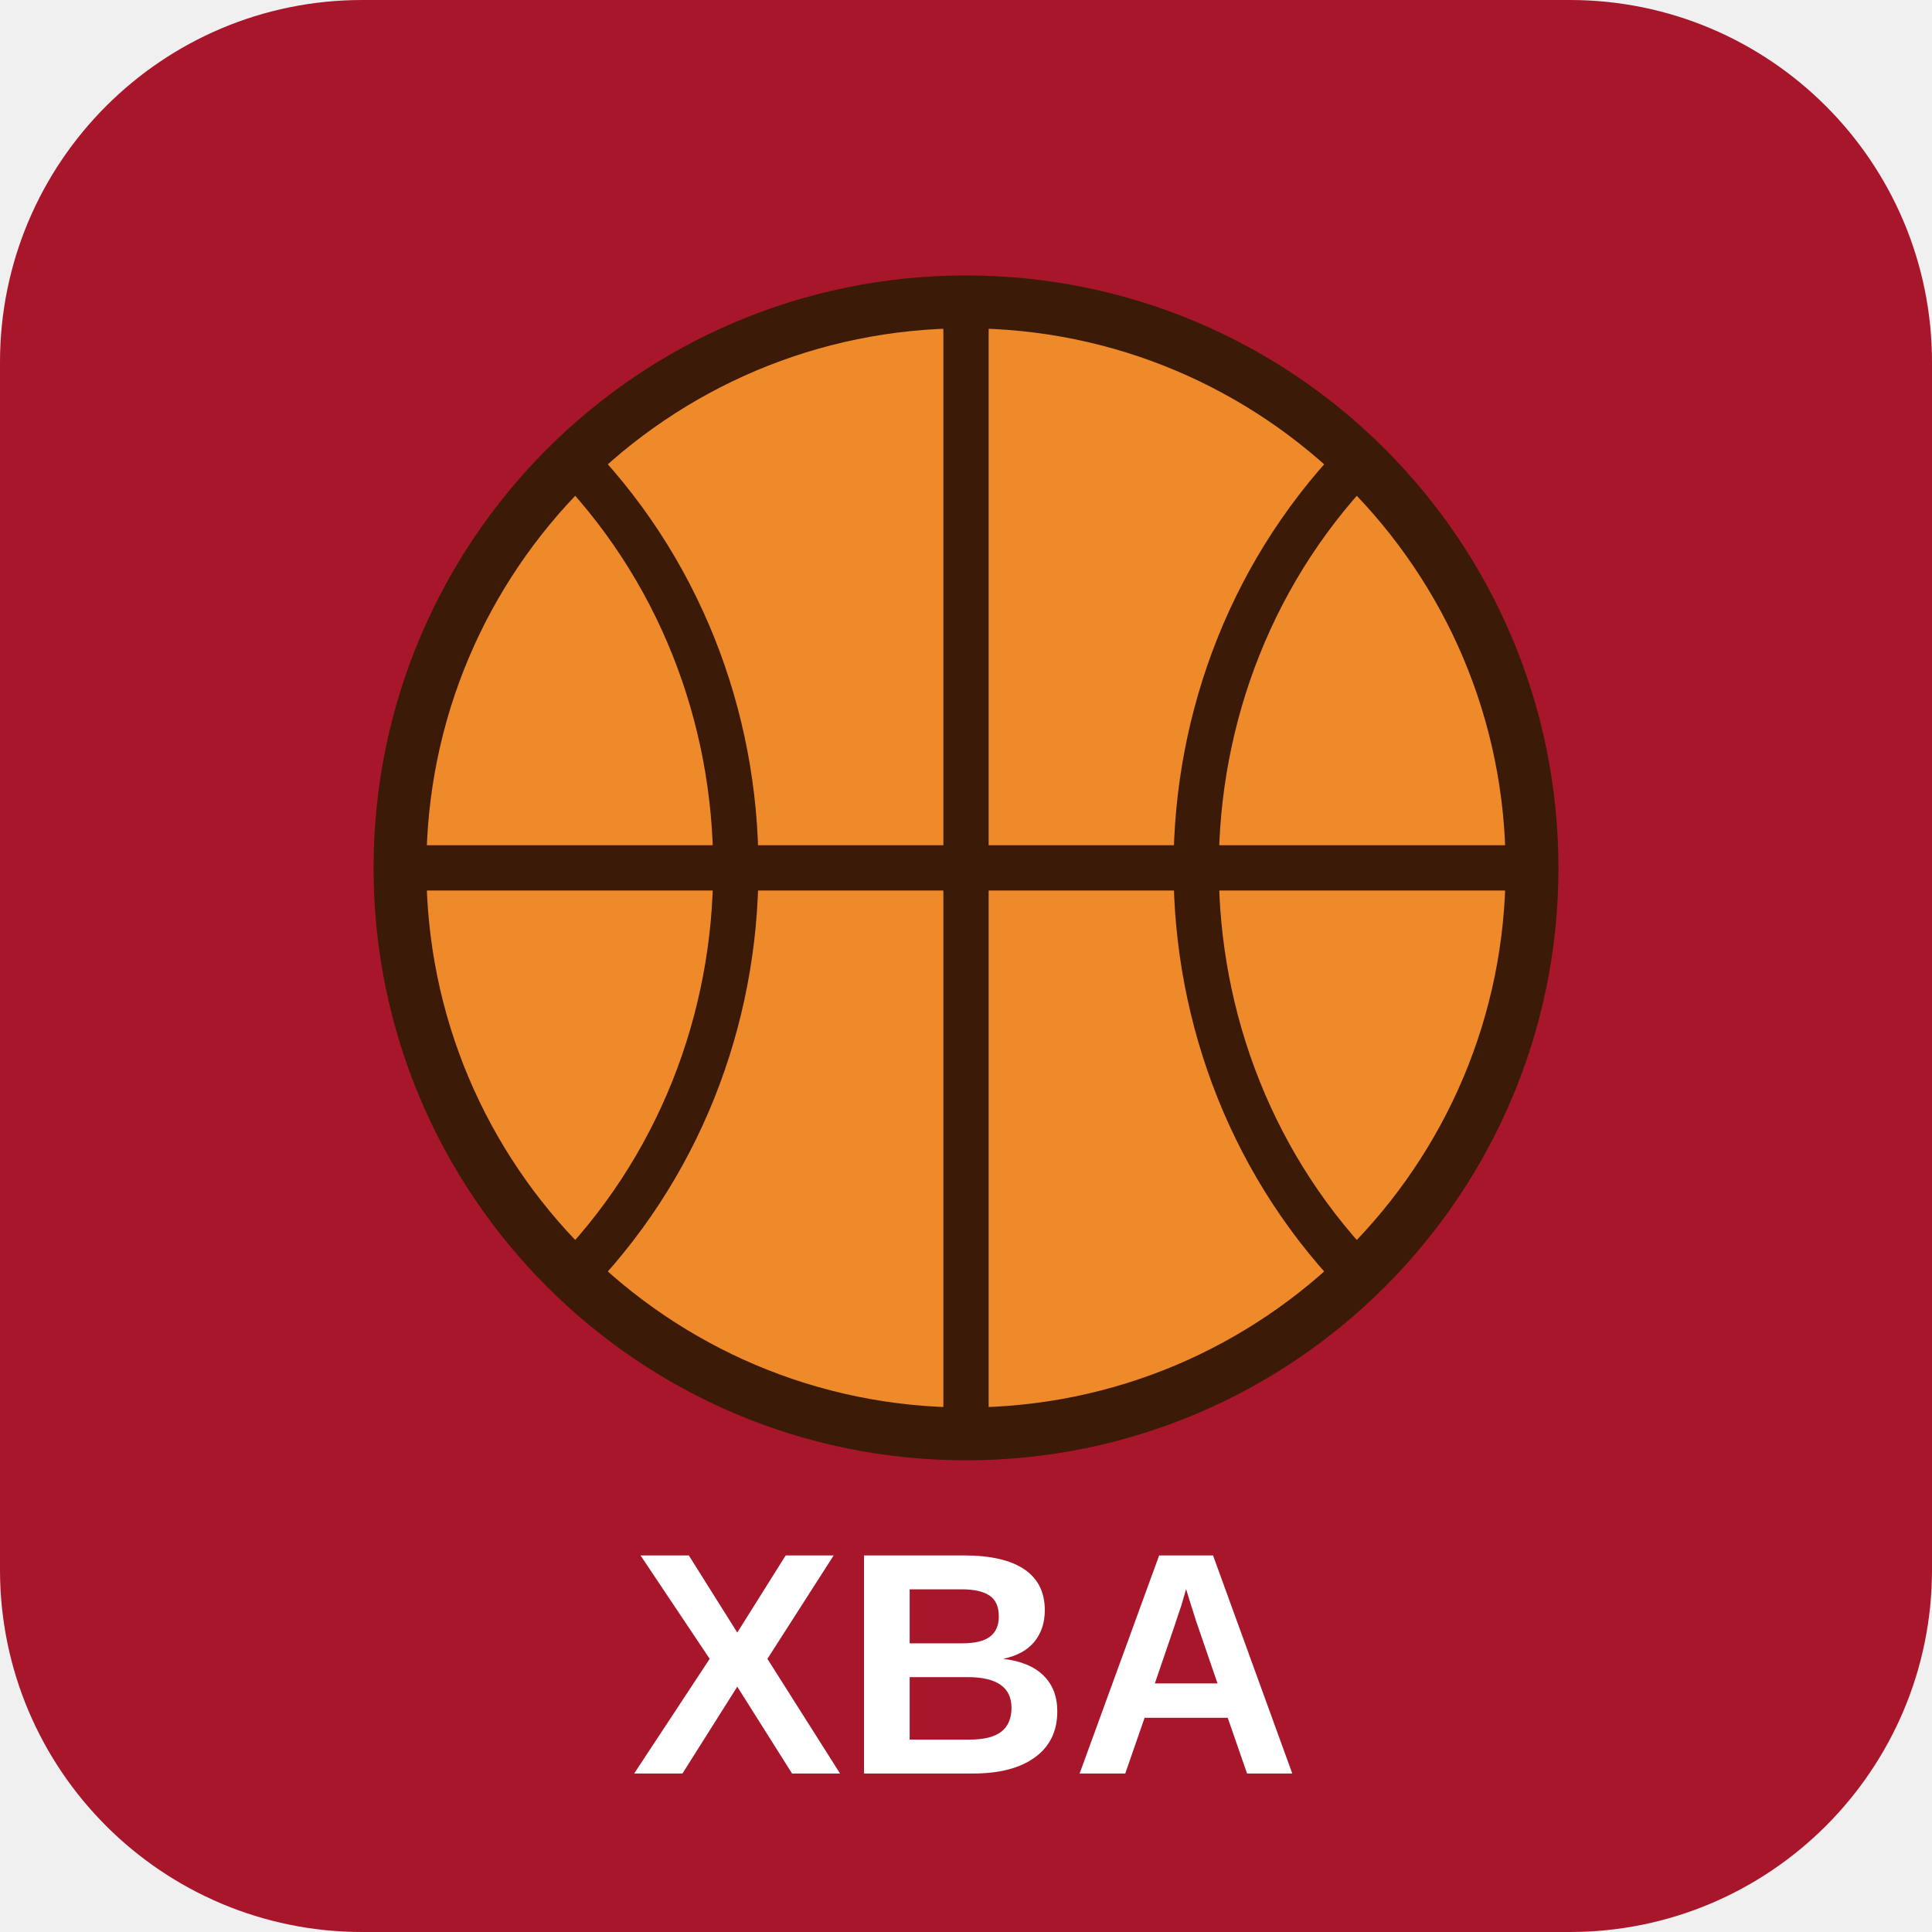
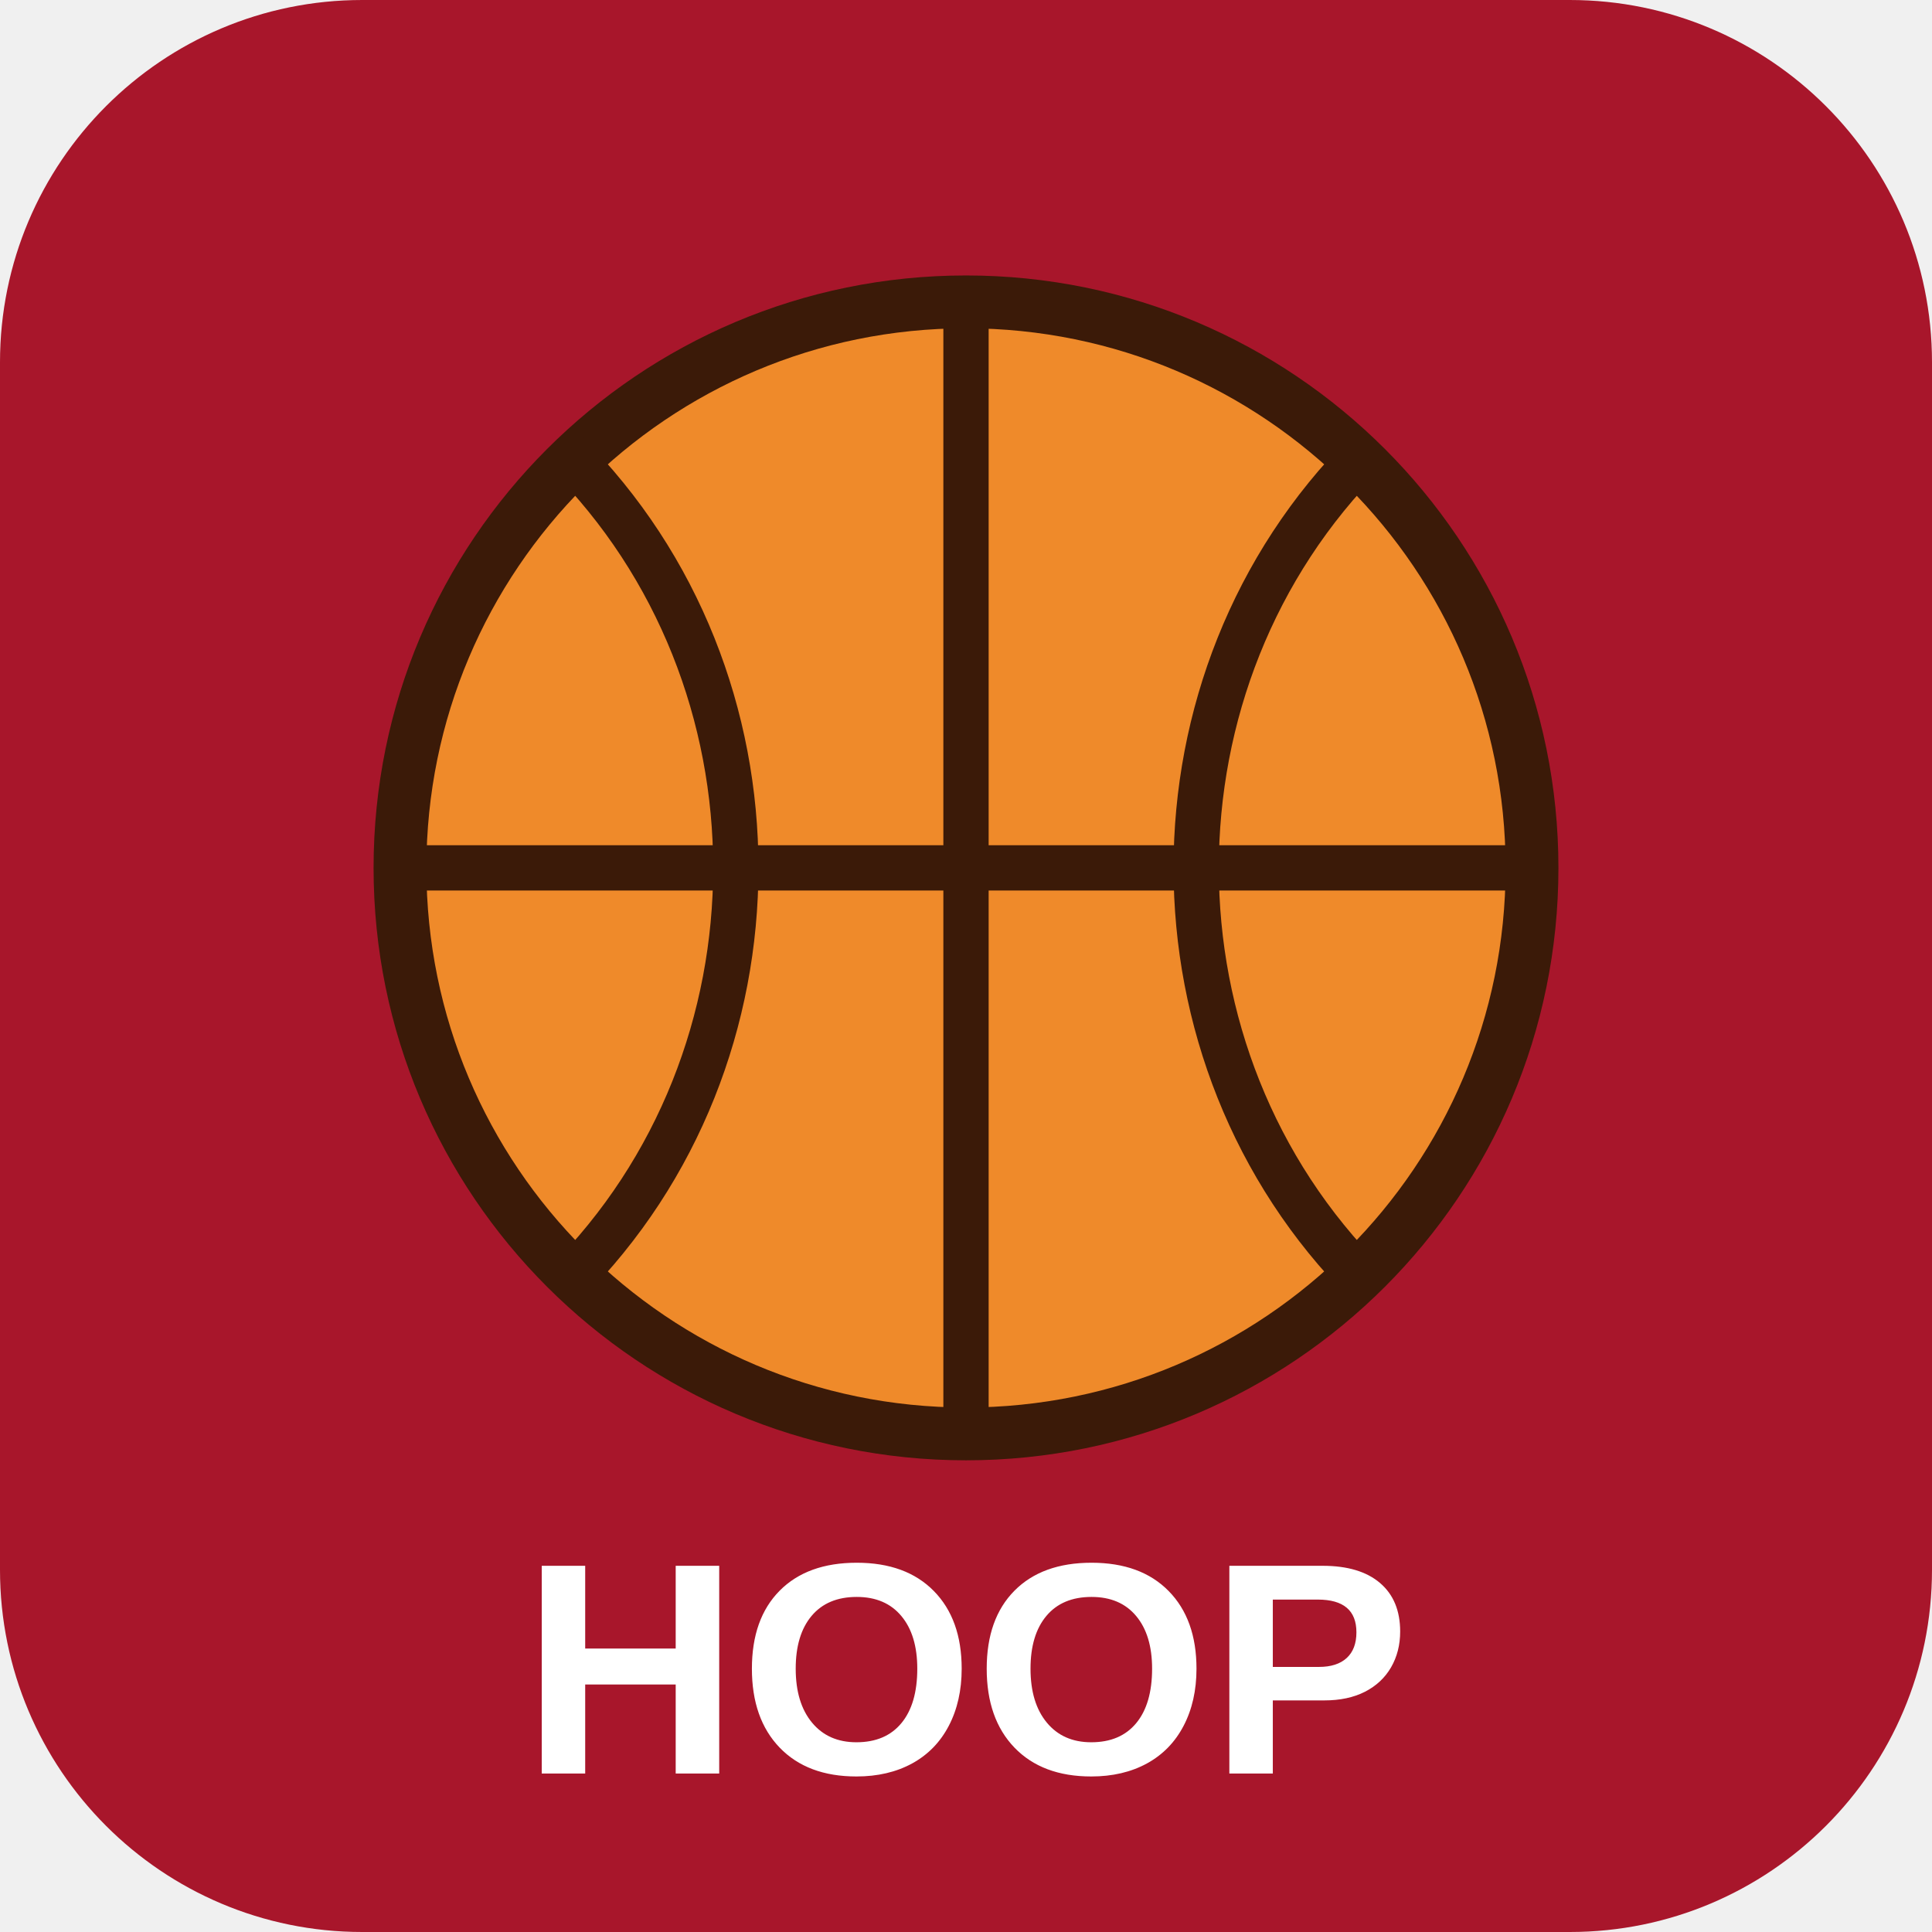
<svg xmlns="http://www.w3.org/2000/svg" viewBox="0 0 512 512">
  <rect width="512" height="512" rx="96" fill="#a8162b" />
  <circle cx="256" cy="230" r="150" fill="#ef8a2a" stroke="#3b1a08" stroke-width="14" />
  <path d="M106 230h300M256 80v300M150 120c60 60 60 160 0 220M362 120c-60 60-60 160 0 220" fill="none" stroke="#3b1a08" stroke-width="12" />
-   <text x="256" y="470" font-family="Arial Black,Arial" font-weight="900" font-size="84" text-anchor="middle" fill="#fff">XBA</text>
+   <text x="256" y="470" font-family="Arial Black,Arial" font-weight="900" font-size="80" text-anchor="middle" fill="#fff">HOOP</text>
</svg>
